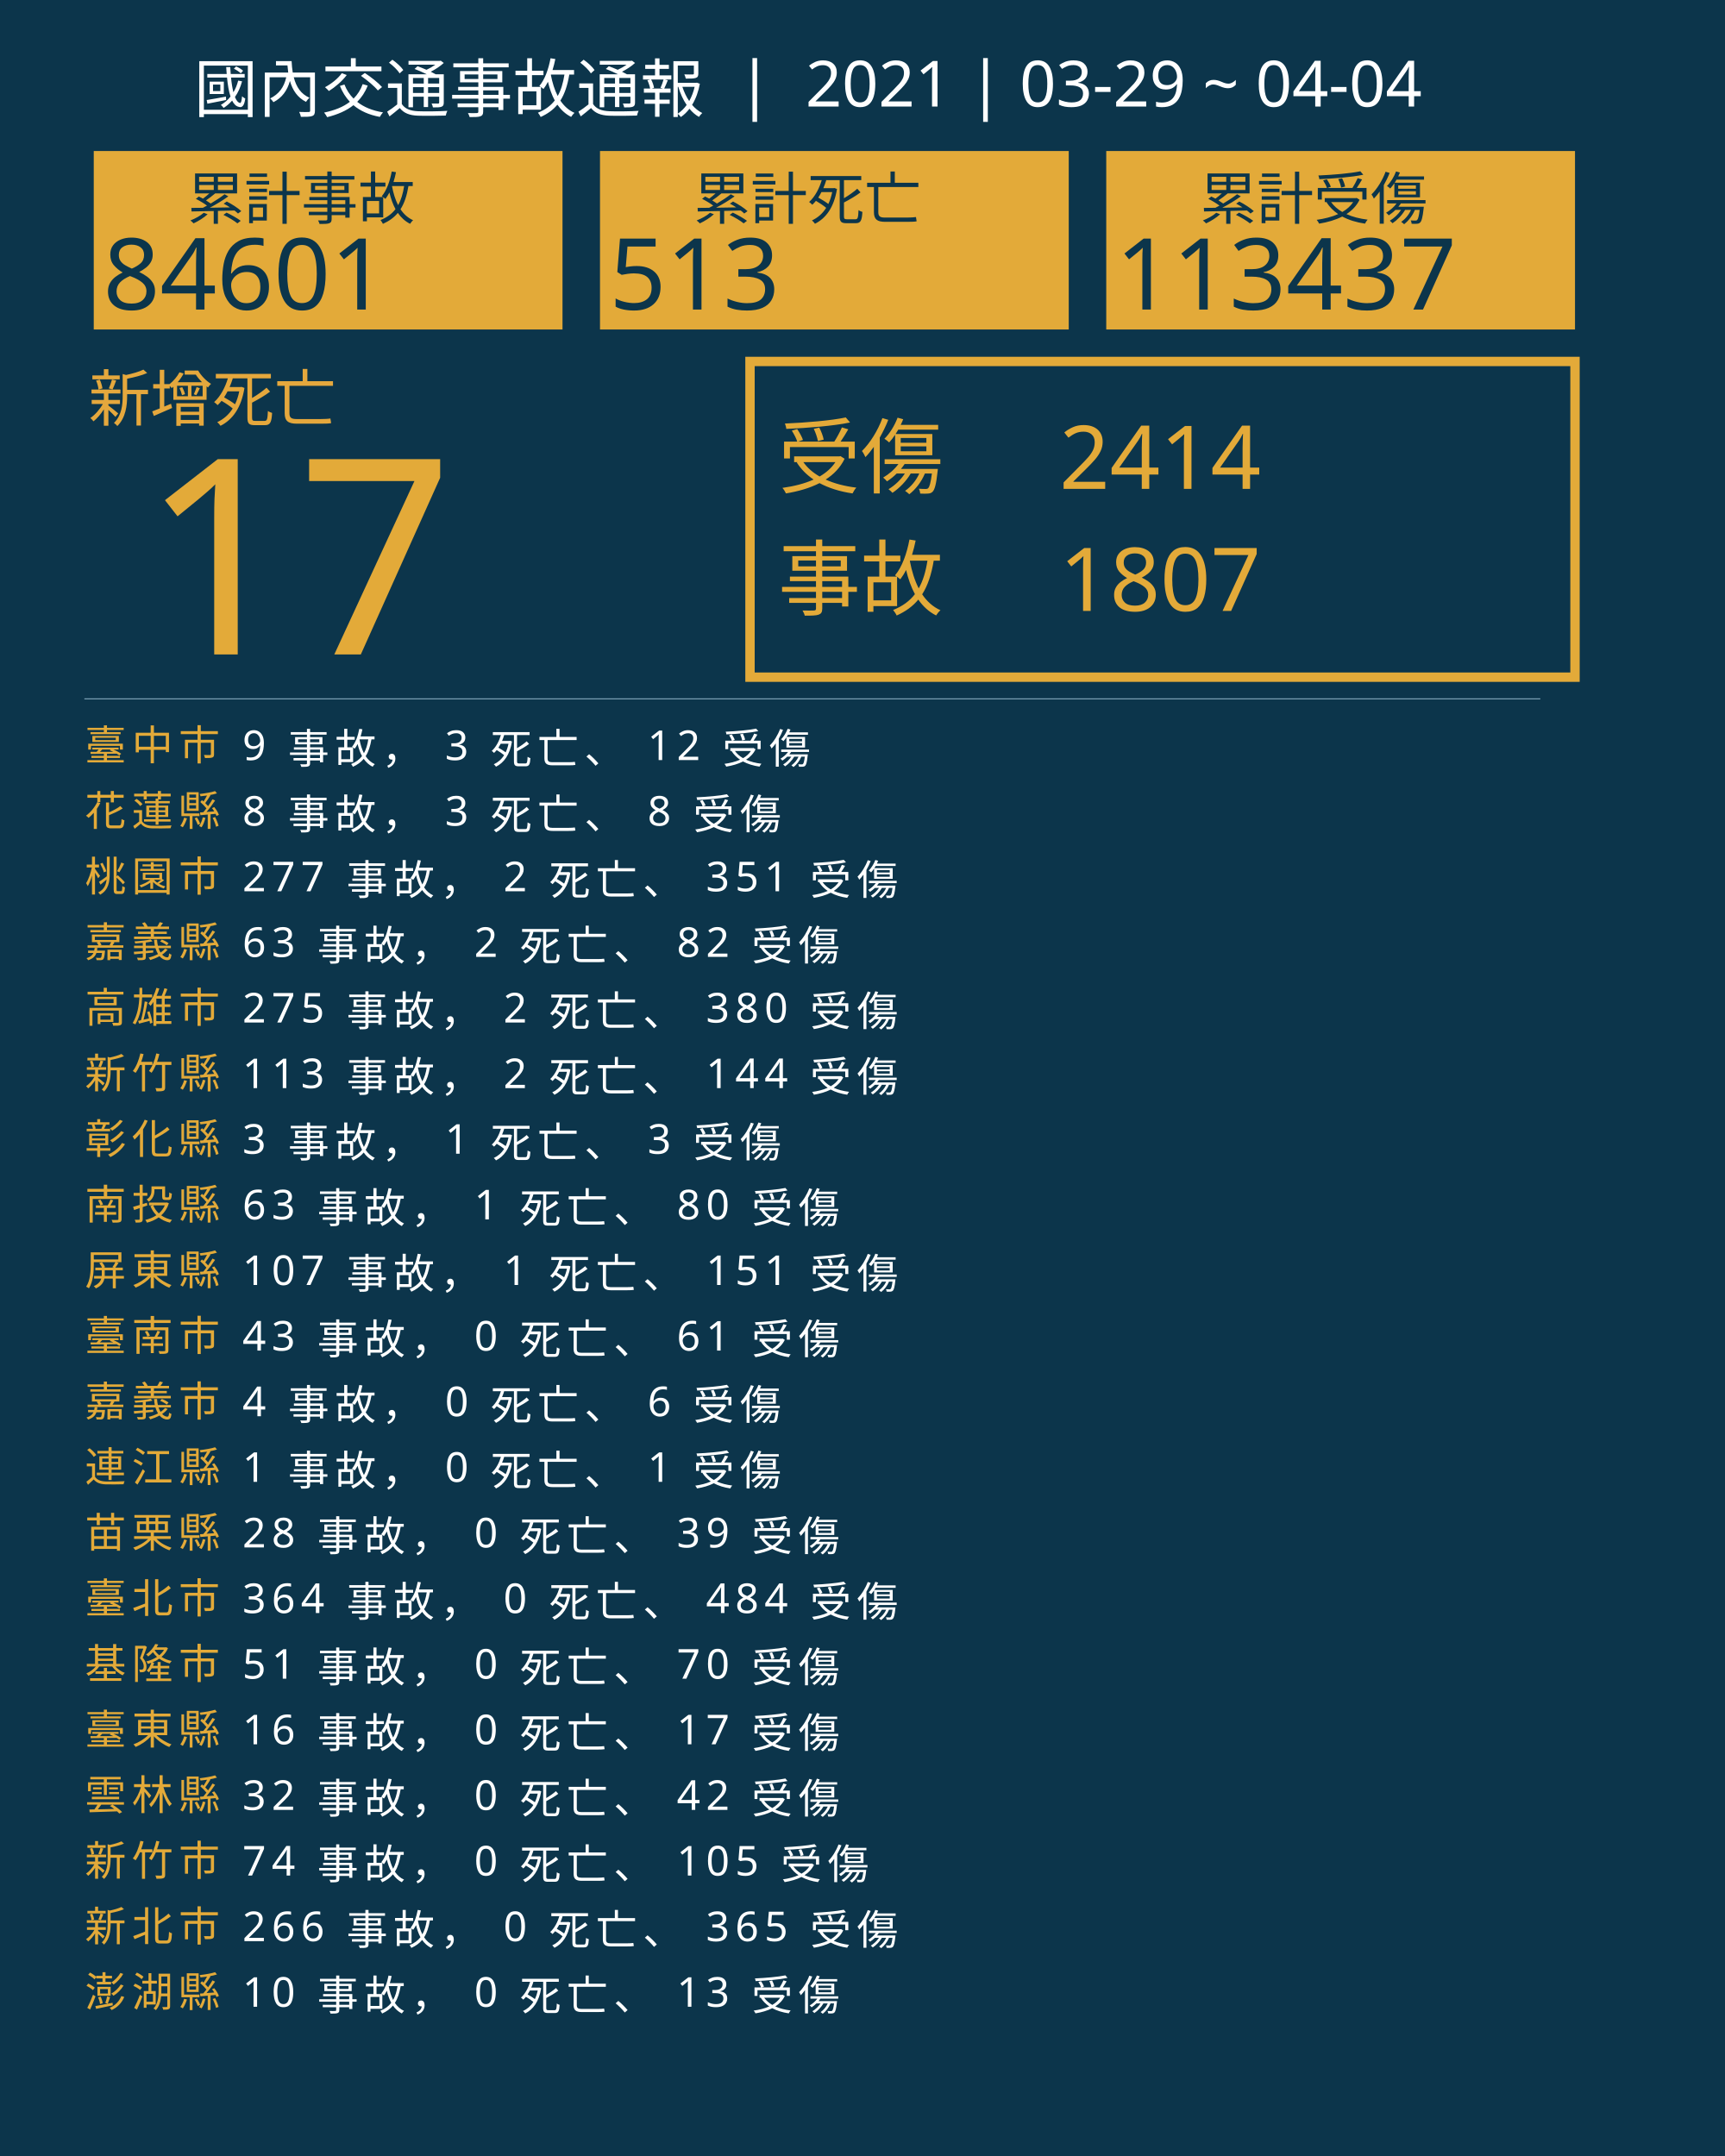
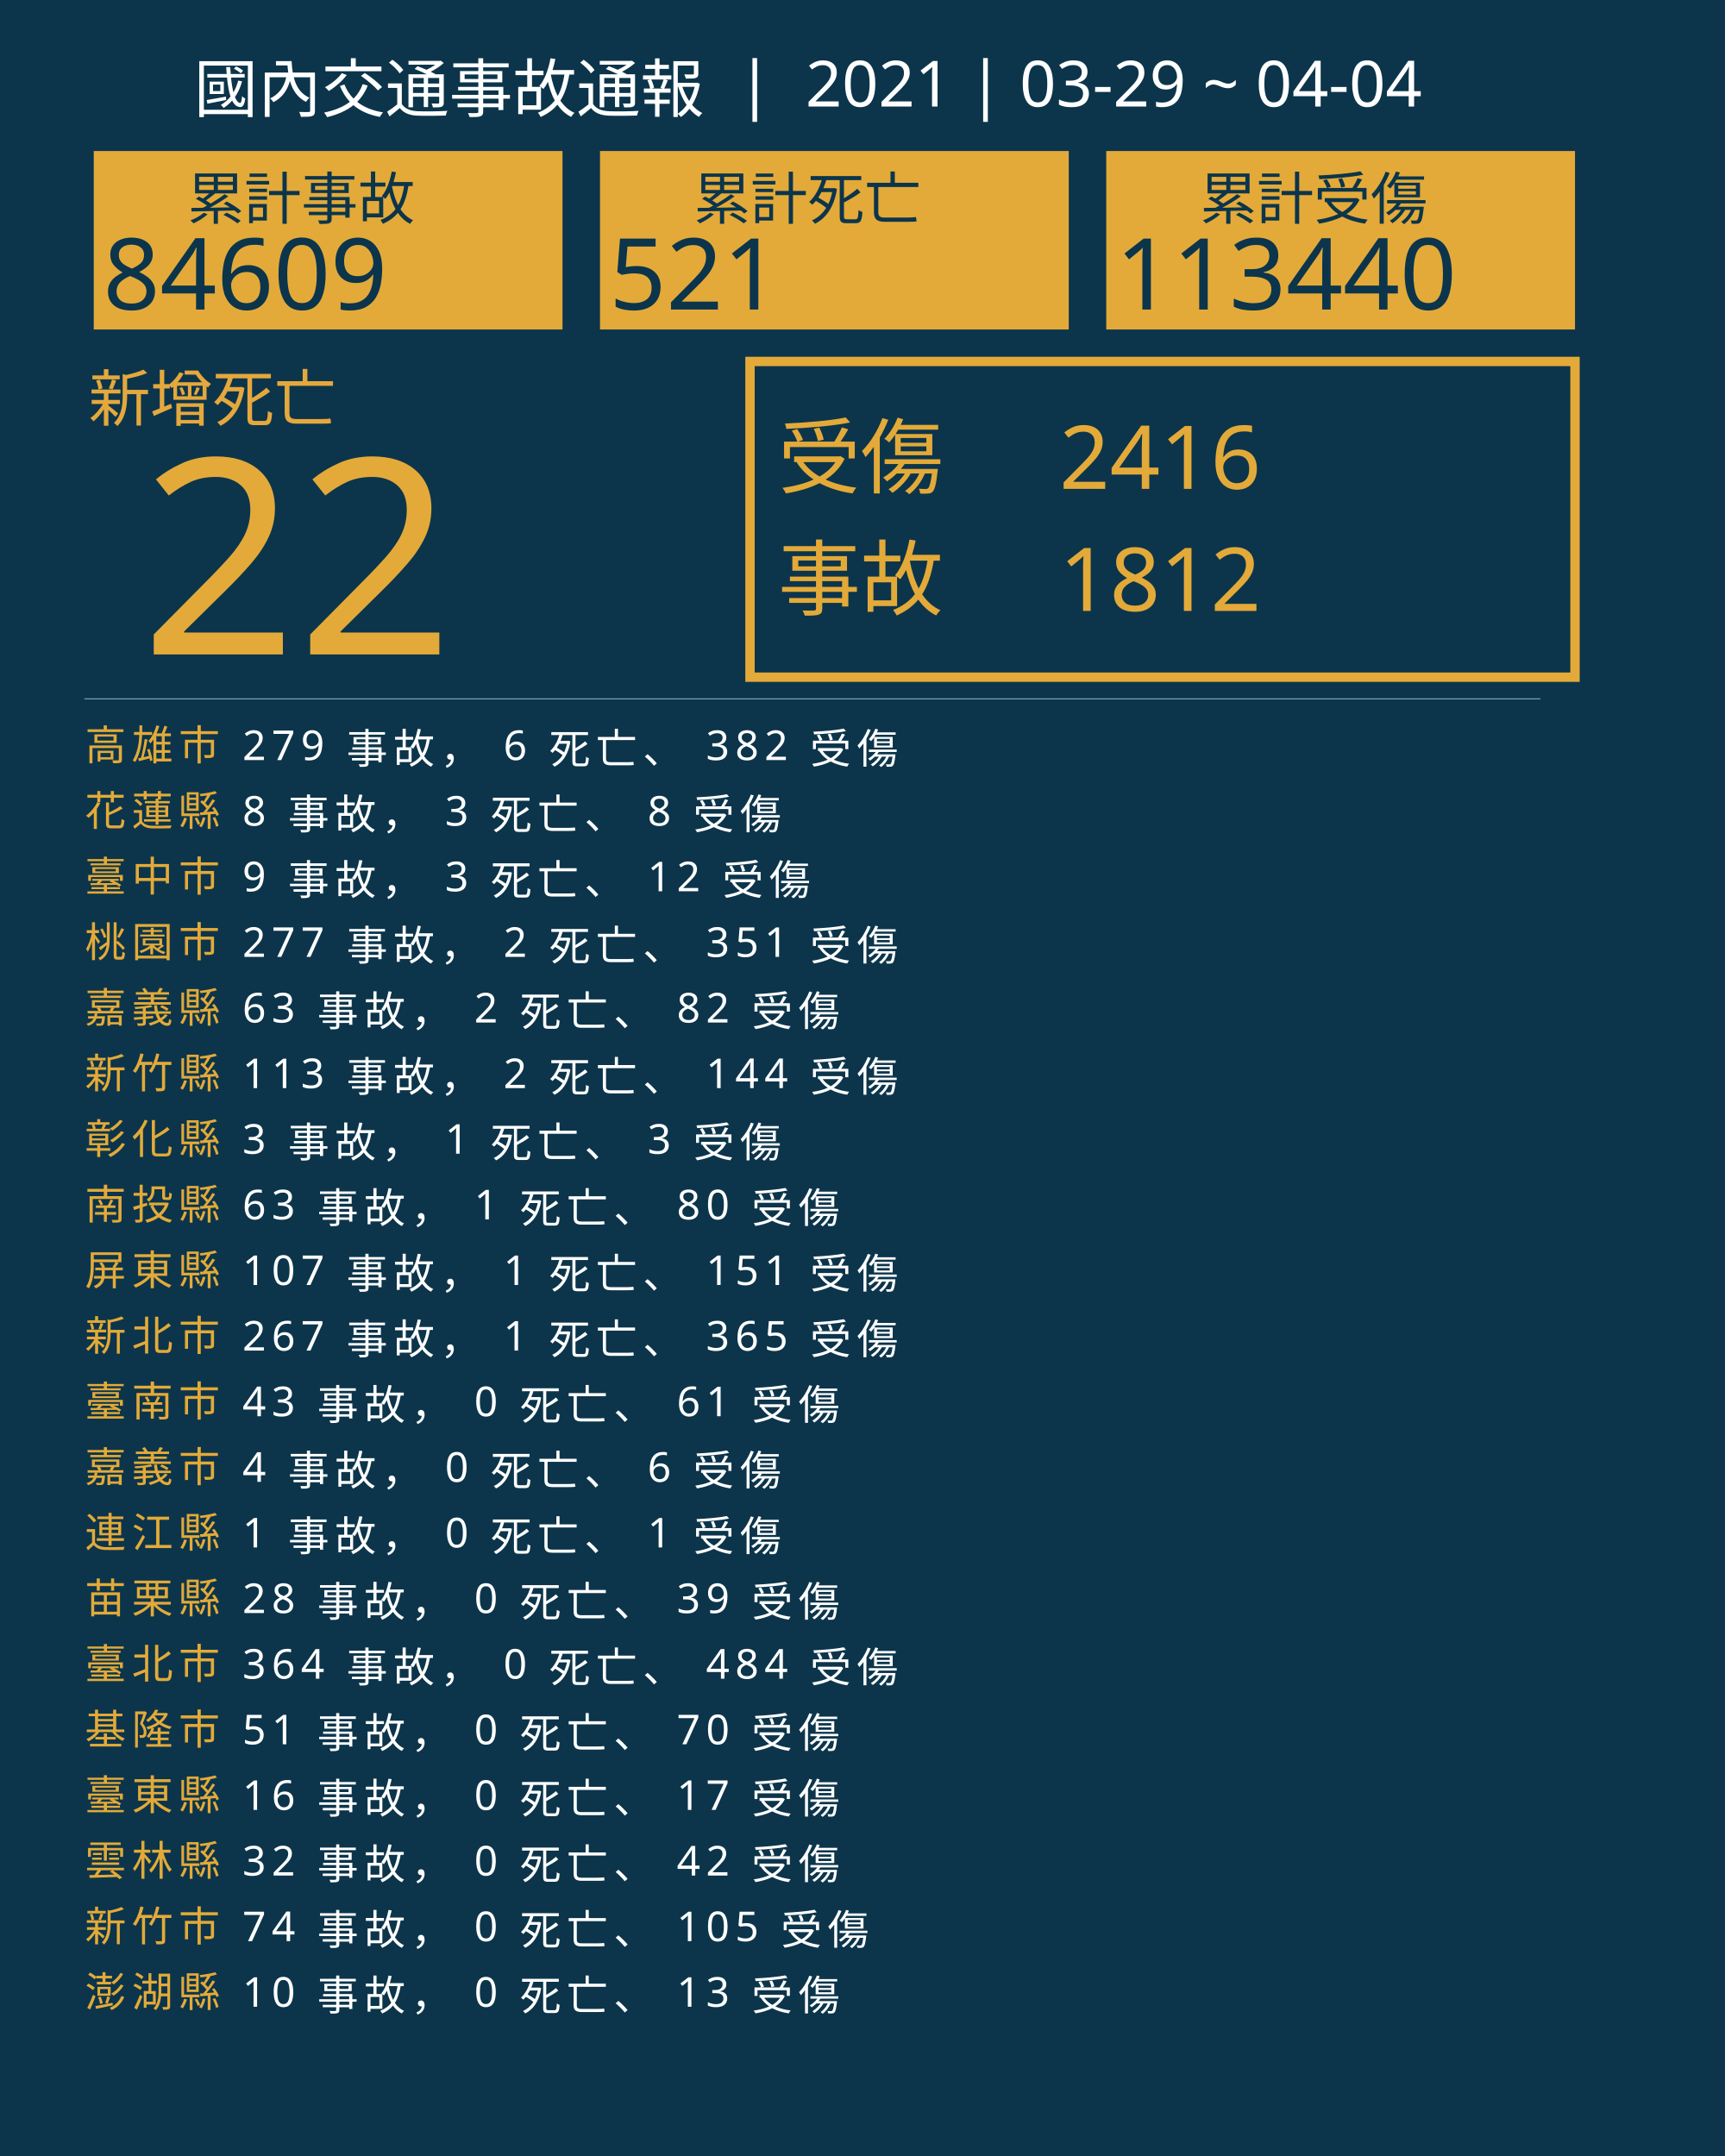
<svg xmlns="http://www.w3.org/2000/svg" version="1.1" id="圖層_1" x="0px" y="0px" viewBox="0 0 1840 2300" style="enable-background:new 0 0 1840 2300;" xml:space="preserve">
  <style type="text/css">
	.st0{fill:#0C354B;}
	.st1{fill:#E5A83D;}
	.st2{font-family:'NotoSansCJKtc-Bold-B5pc-H';}
	.st3{font-size:66px;}
	.st4{fill:#E3AA39;}
	.st5{font-family:'Arial-BoldMT';}
	.st6{font-size:291.776px;}
	.st7{fill:none;stroke:#E3AA39;stroke-miterlimit:10;stroke-width:10;}
	.st8{font-family:'NotoSansCJKtc-Light-B5pc-H';}
	.st9{font-size:88px;}
	.st10{font-family:'NotoSansCJKtc-Medium-B5pc-H';}
	.st11{font-size:94px;}
	.st12{fill:none;stroke:#8AAFC1;stroke-miterlimit:10;}
	.st13{font-size:60.649px;}
	.st14{font-size:106px;}
	.st15{fill:none;}
	.st16{font-size:44px;}
	.st17{letter-spacing:6;}
	.st18{fill:#FFFFFF;}
	.st19{letter-spacing:1;}
	.st20{font-size:68px;}
</style>
  <rect class="st0" width="1840" height="2300" />
  <text transform="matrix(1 0 0 1 94.5001 449.017)" class="st1 st2 st3">新增死亡</text>
  <g>
-     <text transform="matrix(1 0 0 1 150 698.1412)" class="st4 st5 st6">17</text>
+     <text transform="matrix(1 0 0 1 150 698.1412)" class="st4 st5 st6">22</text>
  </g>
  <g>
    <rect x="800" y="385.6" class="st7" width="880" height="336.8" />
    <g>
      <text transform="matrix(1 0 0 1 830 519.593)" class="st4 st8 st9">受傷</text>
-       <text transform="matrix(1 0 0 1 1130 521.5084)" class="st4 st10 st11">2414</text>
-       <text transform="matrix(1 0 0 1 1130 651.7274)" class="st4 st10 st11">1807</text>
+       <text transform="matrix(1 0 0 1 1130 521.5084)" class="st4 st10 st11">2416</text>
+       <text transform="matrix(1 0 0 1 1130 651.7274)" class="st4 st10 st11">1812</text>
      <text transform="matrix(1 0 0 1 830 649.4965)" class="st4 st8 st9">事故</text>
    </g>
  </g>
  <line class="st12" x1="90" y1="745.5" x2="1643" y2="745.5" />
  <g>
    <g>
      <rect x="100" y="161.1" class="st4" width="500" height="190.4" />
      <g>
        <text transform="matrix(1 0 0 1 200 233.9079)" class="st0 st10 st13">累計事故</text>
        <g>
-           <text transform="matrix(1 0 0 1 110 330.2121)" class="st0 st5 st14">84601</text>
+           <text transform="matrix(1 0 0 1 110 330.2121)" class="st0 st5 st14">84609</text>
        </g>
      </g>
    </g>
    <g>
      <rect x="640" y="161.1" class="st4" width="500" height="190.4" />
      <g>
        <text transform="matrix(1 0 0 1 740 233.908)" class="st0 st10 st13">累計死亡</text>
        <g>
-           <text transform="matrix(1 0 0 1 650 330.2122)" class="st0 st5 st14">513</text>
+           <text transform="matrix(1 0 0 1 650 330.2122)" class="st0 st5 st14">521</text>
        </g>
      </g>
    </g>
    <g>
      <rect x="1180" y="161.1" class="st4" width="500" height="190.4" />
      <g>
        <text transform="matrix(1 0 0 1 1280 233.908)" class="st0 st10 st13">累計受傷</text>
        <g>
-           <text transform="matrix(1 0 0 1 1190 330.2122)" class="st0 st5 st14">113437</text>
+           <text transform="matrix(1 0 0 1 1190 330.2122)" class="st0 st5 st14">113440</text>
        </g>
      </g>
    </g>
  </g>
  <rect x="90.6" y="772.1" class="st15" width="1141.8" height="314.8" />
  <text transform="matrix(1 0 0 1 90.5591 810.7965)">
-     <tspan x="0" y="0" class="st4 st10 st16 st17">臺中市</tspan>
-     <tspan x="150.6" y="0" class="st18 st10 st16 st17"> 9 事故， 3 死亡、 12 受傷</tspan>
+     <tspan x="0" y="0" class="st4 st10 st16 st17">高雄市</tspan>
+     <tspan x="150.6" y="0" class="st18 st10 st16 st17"> 279 事故， 6 死亡、 382 受傷</tspan>
    <tspan x="0" y="70" class="st4 st10 st16 st17">花蓮縣</tspan>
    <tspan x="150.6" y="70" class="st18 st10 st16 st17"> 8 事故， 3 死亡、 8 受傷</tspan>
-     <tspan x="0" y="140" class="st4 st10 st16 st17">桃園市</tspan>
-     <tspan x="150.6" y="140" class="st18 st10 st16 st17"> 277 事故， 2 死亡、 351 受傷</tspan>
-     <tspan x="0" y="210" class="st4 st10 st16 st17">嘉義縣</tspan>
-     <tspan x="150.6" y="210" class="st18 st10 st16 st17"> 63 事故， 2 死亡、 82 受傷</tspan>
-     <tspan x="0" y="280" class="st4 st10 st16 st17">高雄市</tspan>
-     <tspan x="150.6" y="280" class="st18 st10 st16 st17"> 275 事故， 2 死亡、 380 受傷</tspan>
+     <tspan x="0" y="140" class="st4 st10 st16 st17">臺中市</tspan>
+     <tspan x="150.6" y="140" class="st18 st10 st16 st17"> 9 事故， 3 死亡、 12 受傷</tspan>
+     <tspan x="0" y="210" class="st4 st10 st16 st17">桃園市</tspan>
+     <tspan x="150.6" y="210" class="st18 st10 st16 st17"> 277 事故， 2 死亡、 351 受傷</tspan>
+     <tspan x="0" y="280" class="st4 st10 st16 st17">嘉義縣</tspan>
+     <tspan x="150.6" y="280" class="st18 st10 st16 st17"> 63 事故， 2 死亡、 82 受傷</tspan>
    <tspan x="0" y="350" class="st4 st10 st16 st17">新竹縣</tspan>
    <tspan x="150.6" y="350" class="st18 st10 st16 st17"> 113 事故， 2 死亡、 144 受傷</tspan>
    <tspan x="0" y="420" class="st4 st10 st16 st17">彰化縣</tspan>
    <tspan x="150.6" y="420" class="st18 st10 st16 st17"> 3 事故， 1 死亡、 3 受傷</tspan>
    <tspan x="0" y="490" class="st4 st10 st16 st17">南投縣</tspan>
    <tspan x="150.6" y="490" class="st18 st10 st16 st17"> 63 事故， 1 死亡、 80 受傷</tspan>
    <tspan x="0" y="560" class="st4 st10 st16 st17">屏東縣</tspan>
    <tspan x="150.6" y="560" class="st18 st10 st16 st17"> 107 事故， 1 死亡、 151 受傷</tspan>
-     <tspan x="0" y="630" class="st4 st10 st16 st17">臺南市</tspan>
-     <tspan x="150.6" y="630" class="st18 st10 st16 st17"> 43 事故， 0 死亡、 61 受傷</tspan>
-     <tspan x="0" y="700" class="st4 st10 st16 st17">嘉義市</tspan>
-     <tspan x="150.6" y="700" class="st18 st10 st16 st17"> 4 事故， 0 死亡、 6 受傷</tspan>
-     <tspan x="0" y="770" class="st4 st10 st16 st17">連江縣</tspan>
-     <tspan x="150.6" y="770" class="st18 st10 st16 st17"> 1 事故， 0 死亡、 1 受傷</tspan>
-     <tspan x="0" y="840" class="st4 st10 st16 st17">苗栗縣</tspan>
-     <tspan x="150.6" y="840" class="st18 st10 st16 st17"> 28 事故， 0 死亡、 39 受傷</tspan>
-     <tspan x="0" y="910" class="st4 st10 st16 st17">臺北市</tspan>
-     <tspan x="150.6" y="910" class="st18 st10 st16 st17"> 364 事故， 0 死亡、 484 受傷</tspan>
-     <tspan x="0" y="980" class="st4 st10 st16 st17">基隆市</tspan>
-     <tspan x="150.6" y="980" class="st18 st10 st16 st17"> 51 事故， 0 死亡、 70 受傷</tspan>
-     <tspan x="0" y="1050" class="st4 st10 st16 st17">臺東縣</tspan>
-     <tspan x="150.6" y="1050" class="st18 st10 st16 st17"> 16 事故， 0 死亡、 17 受傷</tspan>
-     <tspan x="0" y="1120" class="st4 st10 st16 st17">雲林縣</tspan>
-     <tspan x="150.6" y="1120" class="st18 st10 st16 st17"> 32 事故， 0 死亡、 42 受傷</tspan>
-     <tspan x="0" y="1190" class="st4 st10 st16 st17">新竹市</tspan>
-     <tspan x="150.6" y="1190" class="st18 st10 st16 st17"> 74 事故， 0 死亡、 105 受傷</tspan>
-     <tspan x="0" y="1260" class="st4 st10 st16 st17">新北市</tspan>
-     <tspan x="150.6" y="1260" class="st18 st10 st16 st17"> 266 事故， 0 死亡、 365 受傷</tspan>
+     <tspan x="0" y="630" class="st4 st10 st16 st17">新北市</tspan>
+     <tspan x="150.6" y="630" class="st18 st10 st16 st17"> 267 事故， 1 死亡、 365 受傷</tspan>
+     <tspan x="0" y="700" class="st4 st10 st16 st17">臺南市</tspan>
+     <tspan x="150.6" y="700" class="st18 st10 st16 st17"> 43 事故， 0 死亡、 61 受傷</tspan>
+     <tspan x="0" y="770" class="st4 st10 st16 st17">嘉義市</tspan>
+     <tspan x="150.6" y="770" class="st18 st10 st16 st17"> 4 事故， 0 死亡、 6 受傷</tspan>
+     <tspan x="0" y="840" class="st4 st10 st16 st17">連江縣</tspan>
+     <tspan x="150.6" y="840" class="st18 st10 st16 st17"> 1 事故， 0 死亡、 1 受傷</tspan>
+     <tspan x="0" y="910" class="st4 st10 st16 st17">苗栗縣</tspan>
+     <tspan x="150.6" y="910" class="st18 st10 st16 st17"> 28 事故， 0 死亡、 39 受傷</tspan>
+     <tspan x="0" y="980" class="st4 st10 st16 st17">臺北市</tspan>
+     <tspan x="150.6" y="980" class="st18 st10 st16 st17"> 364 事故， 0 死亡、 484 受傷</tspan>
+     <tspan x="0" y="1050" class="st4 st10 st16 st17">基隆市</tspan>
+     <tspan x="150.6" y="1050" class="st18 st10 st16 st17"> 51 事故， 0 死亡、 70 受傷</tspan>
+     <tspan x="0" y="1120" class="st4 st10 st16 st17">臺東縣</tspan>
+     <tspan x="150.6" y="1120" class="st18 st10 st16 st17"> 16 事故， 0 死亡、 17 受傷</tspan>
+     <tspan x="0" y="1190" class="st4 st10 st16 st17">雲林縣</tspan>
+     <tspan x="150.6" y="1190" class="st18 st10 st16 st17"> 32 事故， 0 死亡、 42 受傷</tspan>
+     <tspan x="0" y="1260" class="st4 st10 st16 st17">新竹市</tspan>
+     <tspan x="150.6" y="1260" class="st18 st10 st16 st17"> 74 事故， 0 死亡、 105 受傷</tspan>
    <tspan x="0" y="1330" class="st4 st10 st16 st17">澎湖縣</tspan>
    <tspan x="150.6" y="1330" class="st18 st10 st16 st17"> 10 事故， 0 死亡、 13 受傷</tspan>
  </text>
  <text transform="matrix(1 0 0 1 207 119.2712)" class="st18 st8 st20">國內交通事故通報  |  2021 | 03-29 ~ 04-04</text>
</svg>
